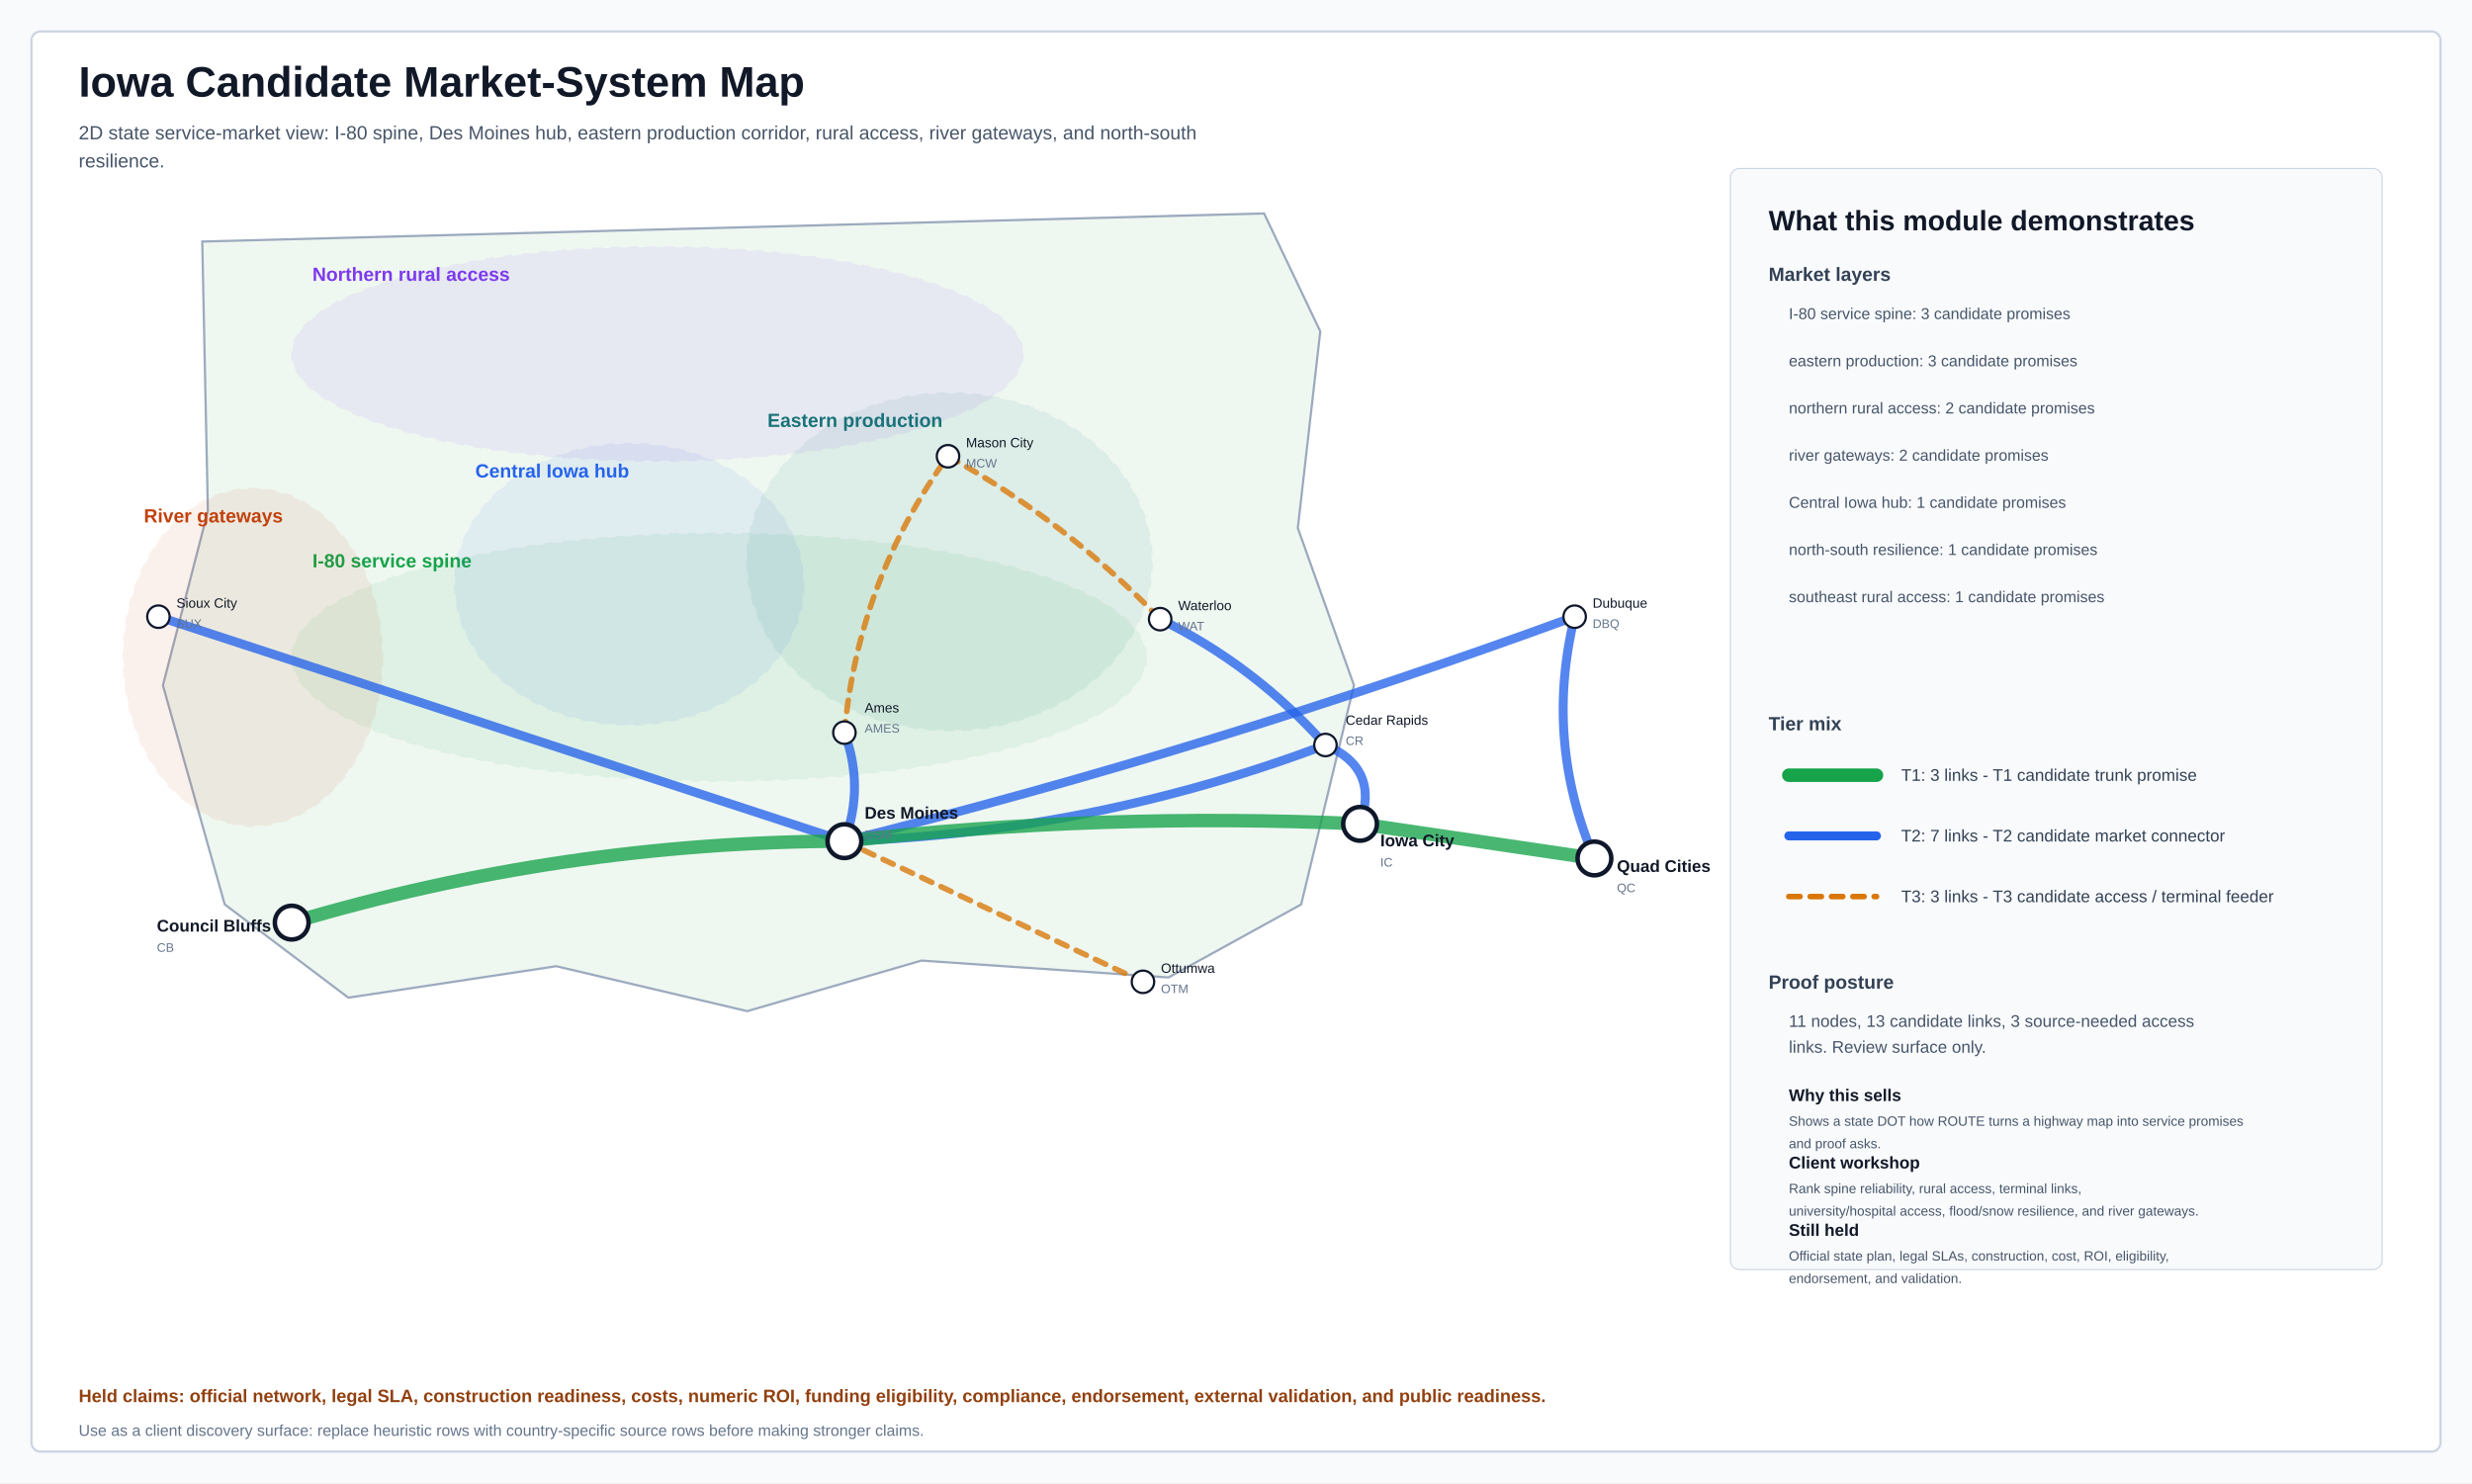
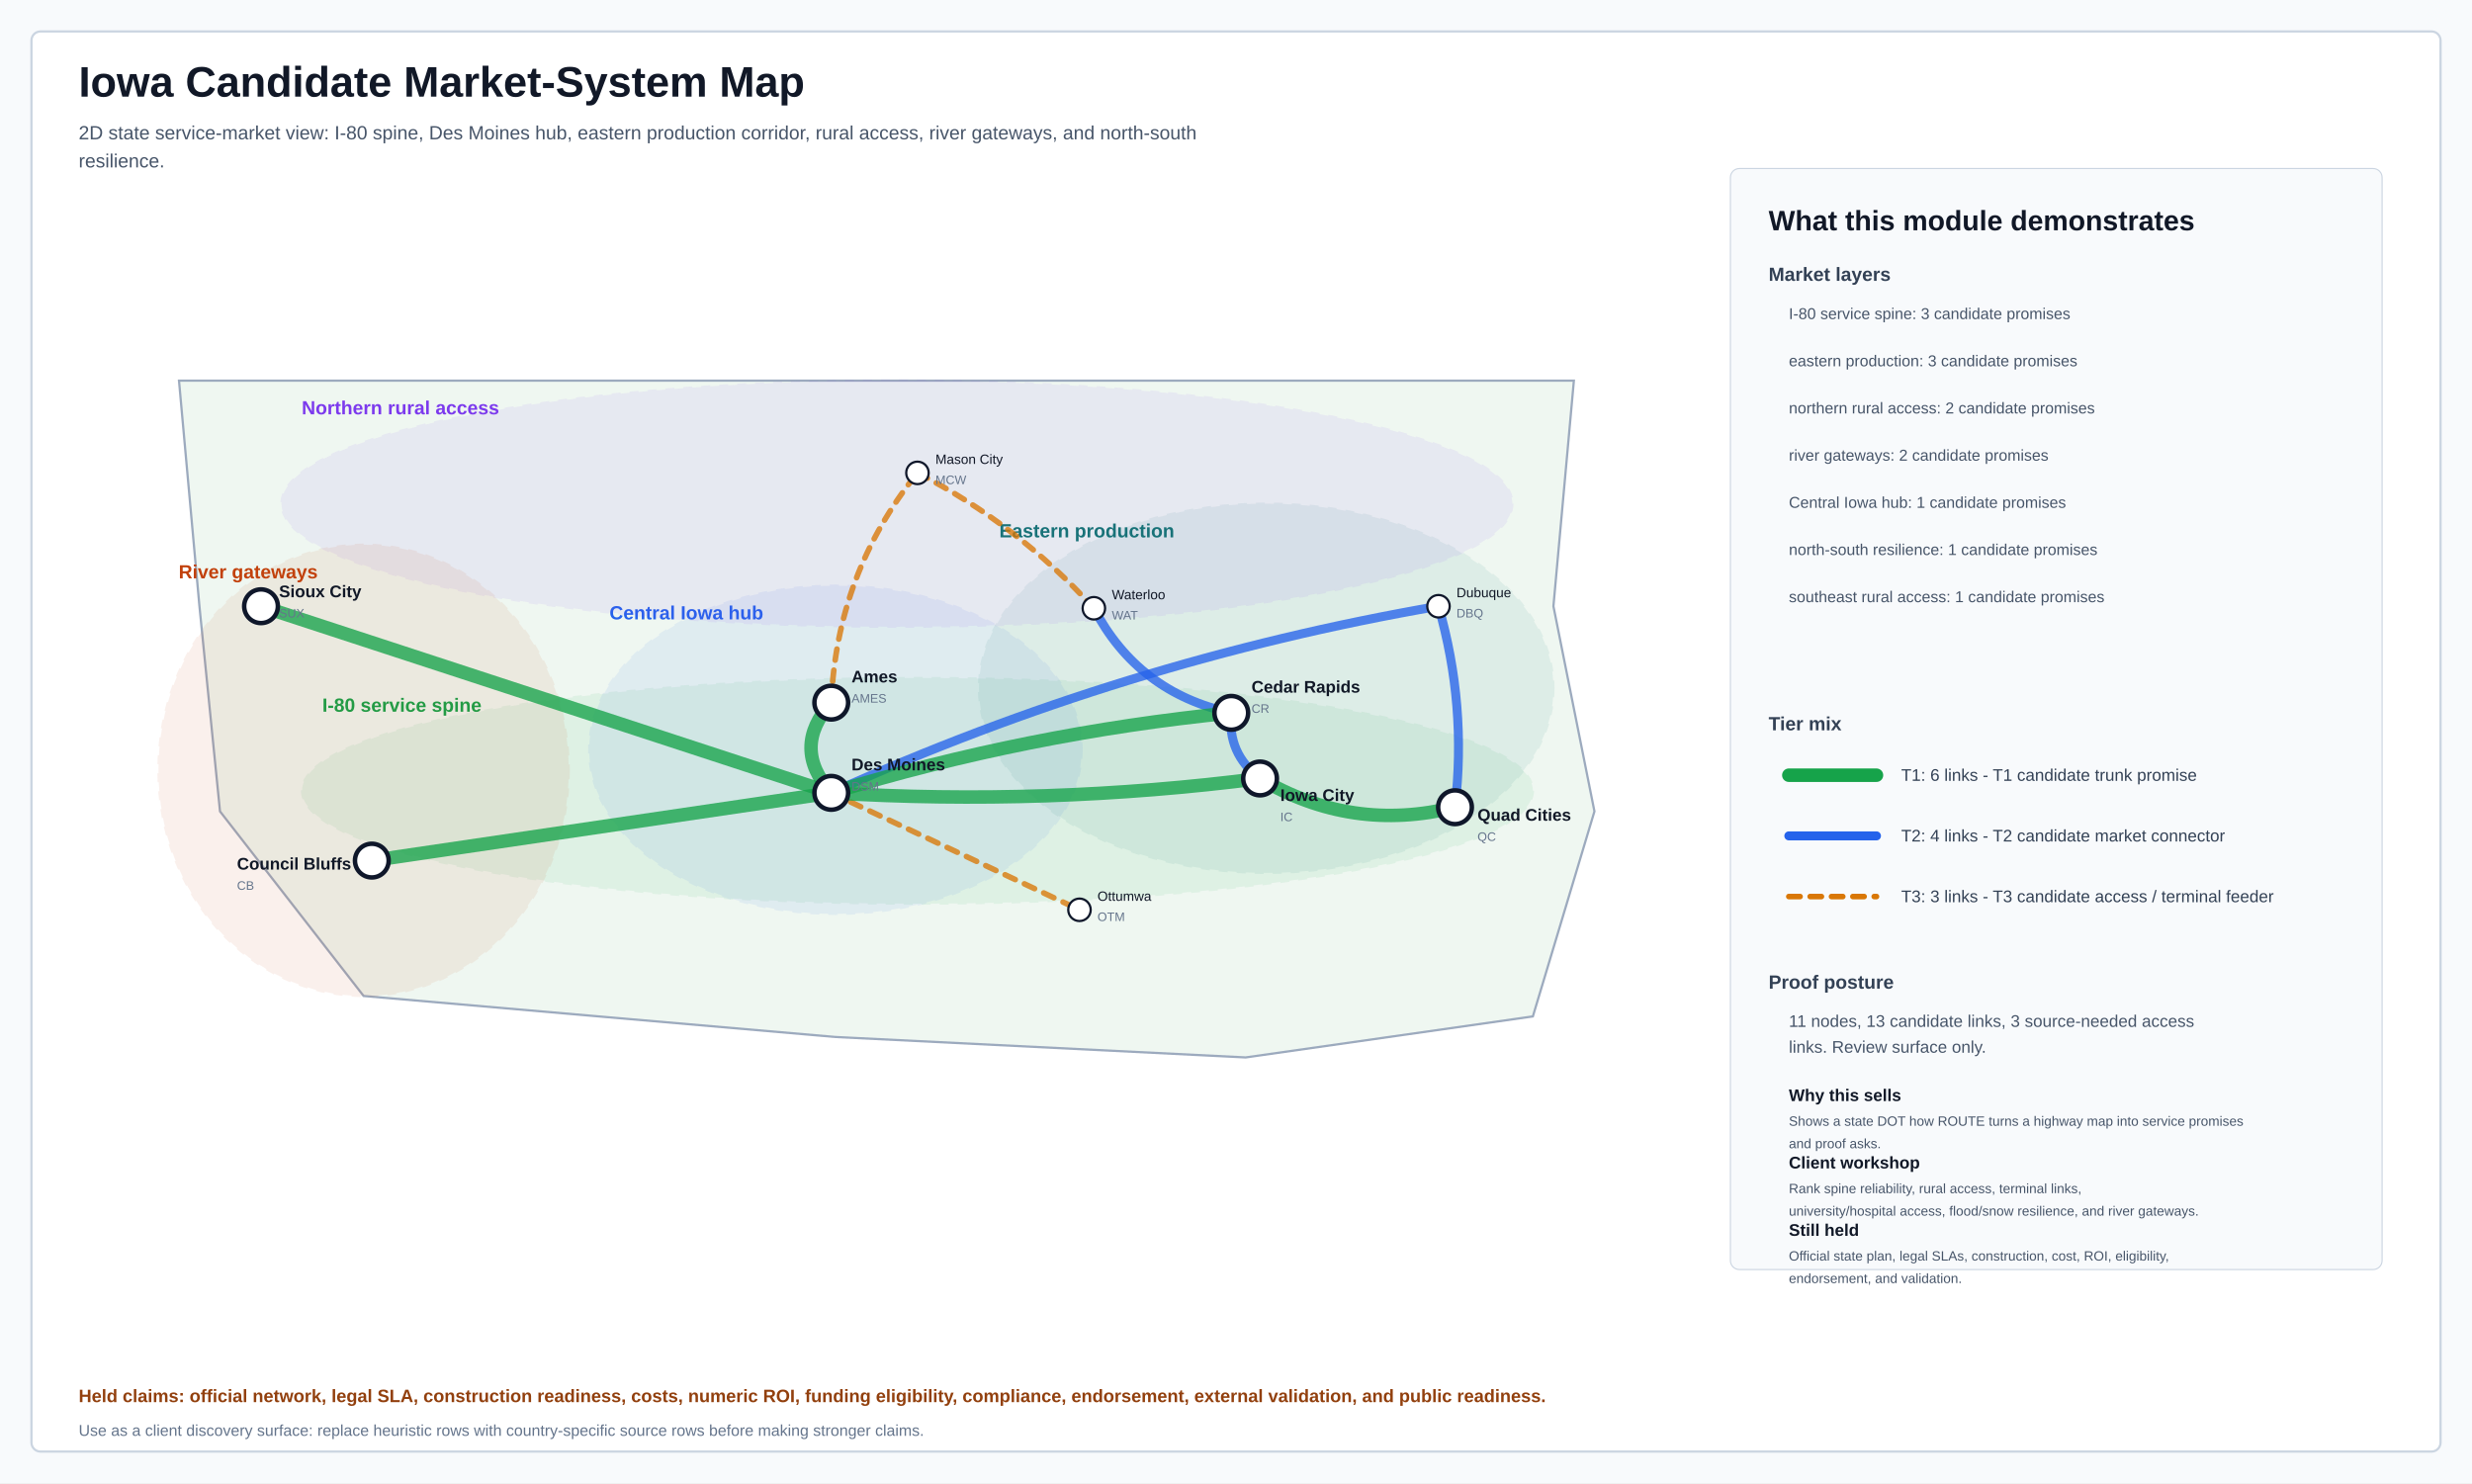
<svg xmlns="http://www.w3.org/2000/svg" viewBox="0 0 2200 1320" width="2200" height="1320">
  <rect width="2200" height="1320" fill="#f8fafc" />
  <rect x="28" y="28" width="2144" height="1264" rx="8" fill="#ffffff" stroke="#cbd5e1" stroke-width="2" />
  <text x="70.0" y="86.0" font-family="Segoe UI, Arial, sans-serif" font-size="38" font-weight="700" fill="#111827" text-anchor="start">Iowa Candidate Market-System Map</text>
  <text x="70.0" y="124.0" font-family="Segoe UI, Arial, sans-serif" font-size="17" font-weight="400" fill="#475569" text-anchor="start">2D state service-market view: I-80 spine, Des Moines hub, eastern production corridor, rural access, river gateways, and north-south</text>
  <text x="70.0" y="149.0" font-family="Segoe UI, Arial, sans-serif" font-size="17" font-weight="400" fill="#475569" text-anchor="start">resilience.</text>
-   <path d="M180 215 L1125 190 L1175 295 L1155 470 L1205 610 L1158 805 L1040 870 L820 855 L665 900 L495 860 L310 888 L200 805 L145 610 L185 455 Z" fill="#eef6f0" stroke="#94a3b8" stroke-width="2" opacity="0.92" />
-   <ellipse cx="640" cy="585" rx="380.0" ry="110.0" fill="#16a34a" opacity="0.08" stroke="#16a34a" stroke-width="2" stroke-dasharray="8 8" />
-   <text x="278.0" y="505.0" font-family="Segoe UI, Arial, sans-serif" font-size="17" font-weight="700" fill="#16a34a" text-anchor="start">I-80 service spine</text>
-   <ellipse cx="560" cy="520" rx="155.0" ry="125.0" fill="#2563eb" opacity="0.08" stroke="#2563eb" stroke-width="2" stroke-dasharray="8 8" />
-   <text x="423.0" y="425.0" font-family="Segoe UI, Arial, sans-serif" font-size="17" font-weight="700" fill="#2563eb" text-anchor="start">Central Iowa hub</text>
-   <ellipse cx="845" cy="500" rx="180.0" ry="150.0" fill="#0f766e" opacity="0.08" stroke="#0f766e" stroke-width="2" stroke-dasharray="8 8" />
-   <text x="683.0" y="380.0" font-family="Segoe UI, Arial, sans-serif" font-size="17" font-weight="700" fill="#0f766e" text-anchor="start">Eastern production</text>
-   <ellipse cx="585" cy="315" rx="325.0" ry="95.0" fill="#7c3aed" opacity="0.08" stroke="#7c3aed" stroke-width="2" stroke-dasharray="8 8" />
-   <text x="278.0" y="250.0" font-family="Segoe UI, Arial, sans-serif" font-size="17" font-weight="700" fill="#7c3aed" text-anchor="start">Northern rural access</text>
-   <ellipse cx="225" cy="585" rx="115.0" ry="150.0" fill="#c2410c" opacity="0.08" stroke="#c2410c" stroke-width="2" stroke-dasharray="8 8" />
-   <text x="128.0" y="465.0" font-family="Segoe UI, Arial, sans-serif" font-size="17" font-weight="700" fill="#c2410c" text-anchor="start">River gateways</text>
-   <path d="M751.5 652.1 Q763.9 516.5 843.7 406.1" fill="none" stroke="#d97706" stroke-width="5" stroke-linecap="round" opacity="0.78" stroke-dasharray="10 9" />
-   <path d="M843.7 406.1 Q949.1 464.3 1032.5 551.1" fill="none" stroke="#d97706" stroke-width="5" stroke-linecap="round" opacity="0.78" stroke-dasharray="10 9" />
-   <path d="M751.5 748.7 Q884.3 811.3 1017.2 873.9" fill="none" stroke="#d97706" stroke-width="5" stroke-linecap="round" opacity="0.78" stroke-dasharray="10 9" />
-   <path d="M751.5 748.7 Q769.5 700.4 751.5 652.1" fill="none" stroke="#2563eb" stroke-width="8" stroke-linecap="round" opacity="0.78" />
-   <path d="M751.5 748.7 Q972.6 741.2 1179.6 663.1" fill="none" stroke="#2563eb" stroke-width="8" stroke-linecap="round" opacity="0.78" />
-   <path d="M1179.6 663.1 Q1228.0 683.8 1210.4 733.3" fill="none" stroke="#2563eb" stroke-width="8" stroke-linecap="round" opacity="0.78" />
-   <path d="M1032.5 551.1 Q1117.0 592.7 1179.6 663.1" fill="none" stroke="#2563eb" stroke-width="8" stroke-linecap="round" opacity="0.78" />
-   <path d="M141.0 548.9 Q446.2 648.8 751.5 748.7" fill="none" stroke="#2563eb" stroke-width="8" stroke-linecap="round" opacity="0.78" />
-   <path d="M751.5 748.7 Q1081.7 666.0 1401.4 548.9" fill="none" stroke="#2563eb" stroke-width="8" stroke-linecap="round" opacity="0.78" />
-   <path d="M1401.4 548.9 Q1374.3 659.4 1419.0 764.1" fill="none" stroke="#2563eb" stroke-width="8" stroke-linecap="round" opacity="0.78" />
-   <path d="M259.6 821.2 Q500.3 749.3 751.5 748.7" fill="none" stroke="#16a34a" stroke-width="12" stroke-linecap="round" opacity="0.78" />
-   <path d="M751.5 748.7 Q980.3 723.0 1210.4 733.3" fill="none" stroke="#16a34a" stroke-width="12" stroke-linecap="round" opacity="0.78" />
-   <path d="M1210.4 733.3 Q1314.7 748.7 1419.0 764.1" fill="none" stroke="#16a34a" stroke-width="12" stroke-linecap="round" opacity="0.78" />
-   <circle cx="259.6" cy="821.2" r="15" fill="#ffffff" stroke="#0f172a" stroke-width="4" />
-   <text x="139.6" y="829.2" font-family="Segoe UI, Arial, sans-serif" font-size="15" font-weight="700" fill="#111827" text-anchor="start">Council Bluffs</text>
-   <text x="139.6" y="847.2" font-family="Segoe UI, Arial, sans-serif" font-size="11" font-weight="400" fill="#64748b" text-anchor="start">CB</text>
-   <circle cx="751.5" cy="748.7" r="15" fill="#ffffff" stroke="#0f172a" stroke-width="4" />
-   <text x="769.5" y="728.7" font-family="Segoe UI, Arial, sans-serif" font-size="15" font-weight="700" fill="#111827" text-anchor="start">Des Moines</text>
-   <text x="769.5" y="746.7" font-family="Segoe UI, Arial, sans-serif" font-size="11" font-weight="400" fill="#64748b" text-anchor="start">DSM</text>
-   <circle cx="1210.4" cy="733.3" r="15" fill="#ffffff" stroke="#0f172a" stroke-width="4" />
-   <text x="1228.4" y="753.3" font-family="Segoe UI, Arial, sans-serif" font-size="15" font-weight="700" fill="#111827" text-anchor="start">Iowa City</text>
-   <text x="1228.4" y="771.3" font-family="Segoe UI, Arial, sans-serif" font-size="11" font-weight="400" fill="#64748b" text-anchor="start">IC</text>
-   <circle cx="1419.0" cy="764.1" r="15" fill="#ffffff" stroke="#0f172a" stroke-width="4" />
-   <text x="1439.0" y="776.1" font-family="Segoe UI, Arial, sans-serif" font-size="15" font-weight="700" fill="#111827" text-anchor="start">Quad Cities</text>
-   <text x="1439.0" y="794.1" font-family="Segoe UI, Arial, sans-serif" font-size="11" font-weight="400" fill="#64748b" text-anchor="start">QC</text>
-   <circle cx="751.5" cy="652.1" r="10" fill="#ffffff" stroke="#0f172a" stroke-width="2" />
-   <text x="769.5" y="634.1" font-family="Segoe UI, Arial, sans-serif" font-size="12" font-weight="500" fill="#111827" text-anchor="start">Ames</text>
-   <text x="769.5" y="652.1" font-family="Segoe UI, Arial, sans-serif" font-size="11" font-weight="400" fill="#64748b" text-anchor="start">AMES</text>
-   <circle cx="843.7" cy="406.1" r="10" fill="#ffffff" stroke="#0f172a" stroke-width="2" />
-   <text x="859.7" y="398.1" font-family="Segoe UI, Arial, sans-serif" font-size="12" font-weight="500" fill="#111827" text-anchor="start">Mason City</text>
-   <text x="859.7" y="416.1" font-family="Segoe UI, Arial, sans-serif" font-size="11" font-weight="400" fill="#64748b" text-anchor="start">MCW</text>
-   <circle cx="1179.6" cy="663.1" r="10" fill="#ffffff" stroke="#0f172a" stroke-width="2" />
-   <text x="1197.6" y="645.1" font-family="Segoe UI, Arial, sans-serif" font-size="12" font-weight="500" fill="#111827" text-anchor="start">Cedar Rapids</text>
-   <text x="1197.6" y="663.1" font-family="Segoe UI, Arial, sans-serif" font-size="11" font-weight="400" fill="#64748b" text-anchor="start">CR</text>
-   <circle cx="1032.5" cy="551.1" r="10" fill="#ffffff" stroke="#0f172a" stroke-width="2" />
-   <text x="1048.5" y="543.1" font-family="Segoe UI, Arial, sans-serif" font-size="12" font-weight="500" fill="#111827" text-anchor="start">Waterloo</text>
-   <text x="1048.5" y="561.1" font-family="Segoe UI, Arial, sans-serif" font-size="11" font-weight="400" fill="#64748b" text-anchor="start">WAT</text>
-   <circle cx="141.0" cy="548.9" r="10" fill="#ffffff" stroke="#0f172a" stroke-width="2" />
-   <text x="157.0" y="540.9" font-family="Segoe UI, Arial, sans-serif" font-size="12" font-weight="500" fill="#111827" text-anchor="start">Sioux City</text>
-   <text x="157.0" y="558.9" font-family="Segoe UI, Arial, sans-serif" font-size="11" font-weight="400" fill="#64748b" text-anchor="start">SUX</text>
-   <circle cx="1017.2" cy="873.9" r="10" fill="#ffffff" stroke="#0f172a" stroke-width="2" />
-   <text x="1033.2" y="865.9" font-family="Segoe UI, Arial, sans-serif" font-size="12" font-weight="500" fill="#111827" text-anchor="start">Ottumwa</text>
-   <text x="1033.2" y="883.9" font-family="Segoe UI, Arial, sans-serif" font-size="11" font-weight="400" fill="#64748b" text-anchor="start">OTM</text>
-   <circle cx="1401.4" cy="548.9" r="10" fill="#ffffff" stroke="#0f172a" stroke-width="2" />
-   <text x="1417.4" y="540.9" font-family="Segoe UI, Arial, sans-serif" font-size="12" font-weight="500" fill="#111827" text-anchor="start">Dubuque</text>
-   <text x="1417.4" y="558.9" font-family="Segoe UI, Arial, sans-serif" font-size="11" font-weight="400" fill="#64748b" text-anchor="start">DBQ</text>
+   <path d="M159.3 338.8 L1400.7 338.8 L1382.5 539.6 L1419.0 722.2 L1364.2 904.7 L1108.6 941.2 L743.5 923.0 L323.6 886.5 L195.8 722.2 L177.5 539.6 Z" fill="#eef6f0" stroke="#94a3b8" stroke-width="2" opacity="0.92" />
+   <ellipse cx="816.514" cy="703.9" rx="547.714" ry="100.414" fill="#16a34a" opacity="0.08" stroke="#16a34a" stroke-width="2" stroke-dasharray="8 8" />
+   <text x="286.8" y="633.5" font-family="Segoe UI, Arial, sans-serif" font-size="17" font-weight="700" fill="#16a34a" text-anchor="start">I-80 service spine</text>
+   <ellipse cx="743.486" cy="667.386" rx="219.086" ry="146.057" fill="#2563eb" opacity="0.08" stroke="#2563eb" stroke-width="2" stroke-dasharray="8 8" />
+   <text x="542.4" y="551.3" font-family="Segoe UI, Arial, sans-serif" font-size="17" font-weight="700" fill="#2563eb" text-anchor="start">Central Iowa hub</text>
+   <ellipse cx="1126.886" cy="612.614" rx="255.6" ry="164.314" fill="#0f766e" opacity="0.08" stroke="#0f766e" stroke-width="2" stroke-dasharray="8 8" />
+   <text x="889.3" y="478.3" font-family="Segoe UI, Arial, sans-serif" font-size="17" font-weight="700" fill="#0f766e" text-anchor="start">Eastern production</text>
+   <ellipse cx="798.257" cy="448.3" rx="547.714" ry="109.543" fill="#7c3aed" opacity="0.08" stroke="#7c3aed" stroke-width="2" stroke-dasharray="8 8" />
+   <text x="268.5" y="368.8" font-family="Segoe UI, Arial, sans-serif" font-size="17" font-weight="700" fill="#7c3aed" text-anchor="start">Northern rural access</text>
+   <ellipse cx="323.571" cy="685.643" rx="182.571" ry="200.829" fill="#c2410c" opacity="0.08" stroke="#c2410c" stroke-width="2" stroke-dasharray="8 8" />
+   <text x="159.0" y="514.8" font-family="Segoe UI, Arial, sans-serif" font-size="17" font-weight="700" fill="#c2410c" text-anchor="start">River gateways</text>
+   <path d="M739.8 625.4 Q744.5 510.5 816.5 420.9" fill="none" stroke="#d97706" stroke-width="5" stroke-linecap="round" opacity="0.78" stroke-dasharray="10 9" />
+   <path d="M816.5 420.9 Q906.0 466.9 973.5 541.4" fill="none" stroke="#d97706" stroke-width="5" stroke-linecap="round" opacity="0.78" stroke-dasharray="10 9" />
+   <path d="M739.8 705.7 Q850.3 757.8 960.7 809.8" fill="none" stroke="#d97706" stroke-width="5" stroke-linecap="round" opacity="0.78" stroke-dasharray="10 9" />
+   <path d="M1095.8 634.5 Q1092.1 670.9 1121.4 692.9" fill="none" stroke="#2563eb" stroke-width="8" stroke-linecap="round" opacity="0.78" />
+   <path d="M973.5 541.4 Q1012.9 616.6 1095.8 634.5" fill="none" stroke="#2563eb" stroke-width="8" stroke-linecap="round" opacity="0.78" />
+   <path d="M739.8 705.7 Q999.5 588.2 1280.2 539.6" fill="none" stroke="#2563eb" stroke-width="8" stroke-linecap="round" opacity="0.78" />
+   <path d="M1280.2 539.6 Q1305.5 627.6 1294.9 718.5" fill="none" stroke="#2563eb" stroke-width="8" stroke-linecap="round" opacity="0.78" />
+   <path d="M330.9 766.0 Q535.4 735.8 739.8 705.7" fill="none" stroke="#16a34a" stroke-width="12" stroke-linecap="round" opacity="0.78" />
+   <path d="M739.8 705.7 Q931.2 717.3 1121.4 692.9" fill="none" stroke="#16a34a" stroke-width="12" stroke-linecap="round" opacity="0.78" />
+   <path d="M1121.4 692.9 Q1202.9 741.3 1294.9 718.5" fill="none" stroke="#16a34a" stroke-width="12" stroke-linecap="round" opacity="0.78" />
+   <path d="M739.8 705.7 Q703.8 665.6 739.8 625.4" fill="none" stroke="#16a34a" stroke-width="12" stroke-linecap="round" opacity="0.78" />
+   <path d="M739.8 705.7 Q914.3 652.5 1095.8 634.5" fill="none" stroke="#16a34a" stroke-width="12" stroke-linecap="round" opacity="0.78" />
+   <path d="M232.3 539.6 Q486.1 622.7 739.8 705.7" fill="none" stroke="#16a34a" stroke-width="12" stroke-linecap="round" opacity="0.78" />
+   <circle cx="330.9" cy="766.0" r="15" fill="#ffffff" stroke="#0f172a" stroke-width="4" />
+   <text x="210.9" y="774.0" font-family="Segoe UI, Arial, sans-serif" font-size="15" font-weight="700" fill="#111827" text-anchor="start">Council Bluffs</text>
+   <text x="210.9" y="792.0" font-family="Segoe UI, Arial, sans-serif" font-size="11" font-weight="400" fill="#64748b" text-anchor="start">CB</text>
+   <circle cx="739.8" cy="705.7" r="15" fill="#ffffff" stroke="#0f172a" stroke-width="4" />
+   <text x="757.8" y="685.7" font-family="Segoe UI, Arial, sans-serif" font-size="15" font-weight="700" fill="#111827" text-anchor="start">Des Moines</text>
+   <text x="757.8" y="703.7" font-family="Segoe UI, Arial, sans-serif" font-size="11" font-weight="400" fill="#64748b" text-anchor="start">DSM</text>
+   <circle cx="1121.4" cy="692.9" r="15" fill="#ffffff" stroke="#0f172a" stroke-width="4" />
+   <text x="1139.4" y="712.9" font-family="Segoe UI, Arial, sans-serif" font-size="15" font-weight="700" fill="#111827" text-anchor="start">Iowa City</text>
+   <text x="1139.4" y="730.9" font-family="Segoe UI, Arial, sans-serif" font-size="11" font-weight="400" fill="#64748b" text-anchor="start">IC</text>
+   <circle cx="1294.9" cy="718.5" r="15" fill="#ffffff" stroke="#0f172a" stroke-width="4" />
+   <text x="1314.9" y="730.5" font-family="Segoe UI, Arial, sans-serif" font-size="15" font-weight="700" fill="#111827" text-anchor="start">Quad Cities</text>
+   <text x="1314.9" y="748.5" font-family="Segoe UI, Arial, sans-serif" font-size="11" font-weight="400" fill="#64748b" text-anchor="start">QC</text>
+   <circle cx="739.8" cy="625.4" r="15" fill="#ffffff" stroke="#0f172a" stroke-width="4" />
+   <text x="757.8" y="607.4" font-family="Segoe UI, Arial, sans-serif" font-size="15" font-weight="700" fill="#111827" text-anchor="start">Ames</text>
+   <text x="757.8" y="625.4" font-family="Segoe UI, Arial, sans-serif" font-size="11" font-weight="400" fill="#64748b" text-anchor="start">AMES</text>
+   <circle cx="816.5" cy="420.9" r="10" fill="#ffffff" stroke="#0f172a" stroke-width="2" />
+   <text x="832.5" y="412.9" font-family="Segoe UI, Arial, sans-serif" font-size="12" font-weight="500" fill="#111827" text-anchor="start">Mason City</text>
+   <text x="832.5" y="430.9" font-family="Segoe UI, Arial, sans-serif" font-size="11" font-weight="400" fill="#64748b" text-anchor="start">MCW</text>
+   <circle cx="1095.8" cy="634.5" r="15" fill="#ffffff" stroke="#0f172a" stroke-width="4" />
+   <text x="1113.8" y="616.5" font-family="Segoe UI, Arial, sans-serif" font-size="15" font-weight="700" fill="#111827" text-anchor="start">Cedar Rapids</text>
+   <text x="1113.8" y="634.5" font-family="Segoe UI, Arial, sans-serif" font-size="11" font-weight="400" fill="#64748b" text-anchor="start">CR</text>
+   <circle cx="973.5" cy="541.4" r="10" fill="#ffffff" stroke="#0f172a" stroke-width="2" />
+   <text x="989.5" y="533.4" font-family="Segoe UI, Arial, sans-serif" font-size="12" font-weight="500" fill="#111827" text-anchor="start">Waterloo</text>
+   <text x="989.5" y="551.4" font-family="Segoe UI, Arial, sans-serif" font-size="11" font-weight="400" fill="#64748b" text-anchor="start">WAT</text>
+   <circle cx="232.3" cy="539.6" r="15" fill="#ffffff" stroke="#0f172a" stroke-width="4" />
+   <text x="248.3" y="531.6" font-family="Segoe UI, Arial, sans-serif" font-size="15" font-weight="700" fill="#111827" text-anchor="start">Sioux City</text>
+   <text x="248.3" y="549.6" font-family="Segoe UI, Arial, sans-serif" font-size="11" font-weight="400" fill="#64748b" text-anchor="start">SUX</text>
+   <circle cx="960.7" cy="809.8" r="10" fill="#ffffff" stroke="#0f172a" stroke-width="2" />
+   <text x="976.7" y="801.8" font-family="Segoe UI, Arial, sans-serif" font-size="12" font-weight="500" fill="#111827" text-anchor="start">Ottumwa</text>
+   <text x="976.7" y="819.8" font-family="Segoe UI, Arial, sans-serif" font-size="11" font-weight="400" fill="#64748b" text-anchor="start">OTM</text>
+   <circle cx="1280.2" cy="539.6" r="10" fill="#ffffff" stroke="#0f172a" stroke-width="2" />
+   <text x="1296.2" y="531.6" font-family="Segoe UI, Arial, sans-serif" font-size="12" font-weight="500" fill="#111827" text-anchor="start">Dubuque</text>
+   <text x="1296.2" y="549.6" font-family="Segoe UI, Arial, sans-serif" font-size="11" font-weight="400" fill="#64748b" text-anchor="start">DBQ</text>
  <rect x="1540" y="150" width="580" height="980" rx="8" fill="#f8fafc" stroke="#cbd5e1" />
  <text x="1574.0" y="205.0" font-family="Segoe UI, Arial, sans-serif" font-size="25" font-weight="700" fill="#111827" text-anchor="start">What this module demonstrates</text>
  <text x="1574.0" y="250.0" font-family="Segoe UI, Arial, sans-serif" font-size="17" font-weight="700" fill="#334155" text-anchor="start">Market layers</text>
  <text x="1592.0" y="284.0" font-family="Segoe UI, Arial, sans-serif" font-size="14" font-weight="400" fill="#475569" text-anchor="start">I-80 service spine: 3 candidate promises</text>
  <text x="1592.0" y="326.0" font-family="Segoe UI, Arial, sans-serif" font-size="14" font-weight="400" fill="#475569" text-anchor="start">eastern production: 3 candidate promises</text>
  <text x="1592.0" y="368.0" font-family="Segoe UI, Arial, sans-serif" font-size="14" font-weight="400" fill="#475569" text-anchor="start">northern rural access: 2 candidate promises</text>
  <text x="1592.0" y="410.0" font-family="Segoe UI, Arial, sans-serif" font-size="14" font-weight="400" fill="#475569" text-anchor="start">river gateways: 2 candidate promises</text>
  <text x="1592.0" y="452.0" font-family="Segoe UI, Arial, sans-serif" font-size="14" font-weight="400" fill="#475569" text-anchor="start">Central Iowa hub: 1 candidate promises</text>
  <text x="1592.0" y="494.0" font-family="Segoe UI, Arial, sans-serif" font-size="14" font-weight="400" fill="#475569" text-anchor="start">north-south resilience: 1 candidate promises</text>
  <text x="1592.0" y="536.0" font-family="Segoe UI, Arial, sans-serif" font-size="14" font-weight="400" fill="#475569" text-anchor="start">southeast rural access: 1 candidate promises</text>
  <text x="1574.0" y="650.0" font-family="Segoe UI, Arial, sans-serif" font-size="17" font-weight="700" fill="#334155" text-anchor="start">Tier mix</text>
  <line x1="1592" y1="690" x2="1670" y2="690" stroke="#16a34a" stroke-width="12" stroke-linecap="round" />
-   <text x="1692.0" y="695.0" font-family="Segoe UI, Arial, sans-serif" font-size="15" font-weight="400" fill="#334155" text-anchor="start">T1: 3 links - T1 candidate trunk promise</text>
+   <text x="1692.0" y="695.0" font-family="Segoe UI, Arial, sans-serif" font-size="15" font-weight="400" fill="#334155" text-anchor="start">T1: 6 links - T1 candidate trunk promise</text>
  <line x1="1592" y1="744" x2="1670" y2="744" stroke="#2563eb" stroke-width="8" stroke-linecap="round" />
-   <text x="1692.0" y="749.0" font-family="Segoe UI, Arial, sans-serif" font-size="15" font-weight="400" fill="#334155" text-anchor="start">T2: 7 links - T2 candidate market connector</text>
+   <text x="1692.0" y="749.0" font-family="Segoe UI, Arial, sans-serif" font-size="15" font-weight="400" fill="#334155" text-anchor="start">T2: 4 links - T2 candidate market connector</text>
  <line x1="1592" y1="798" x2="1670" y2="798" stroke="#d97706" stroke-width="5" stroke-linecap="round" stroke-dasharray="10 9" />
  <text x="1692.0" y="803.0" font-family="Segoe UI, Arial, sans-serif" font-size="15" font-weight="400" fill="#334155" text-anchor="start">T3: 3 links - T3 candidate access / terminal feeder</text>
  <text x="1574.0" y="880.0" font-family="Segoe UI, Arial, sans-serif" font-size="17" font-weight="700" fill="#334155" text-anchor="start">Proof posture</text>
  <text x="1592.0" y="914.0" font-family="Segoe UI, Arial, sans-serif" font-size="15" font-weight="400" fill="#475569" text-anchor="start">11 nodes, 13 candidate links, 3 source-needed access</text>
  <text x="1592.0" y="937.0" font-family="Segoe UI, Arial, sans-serif" font-size="15" font-weight="400" fill="#475569" text-anchor="start">links. Review surface only.</text>
  <text x="1592.0" y="980.0" font-family="Segoe UI, Arial, sans-serif" font-size="15" font-weight="700" fill="#111827" text-anchor="start">Why this sells</text>
  <text x="1592.0" y="1002.0" font-family="Segoe UI, Arial, sans-serif" font-size="12" font-weight="400" fill="#475569" text-anchor="start">Shows a state DOT how ROUTE turns a highway map into service promises</text>
  <text x="1592.0" y="1022.0" font-family="Segoe UI, Arial, sans-serif" font-size="12" font-weight="400" fill="#475569" text-anchor="start">and proof asks.</text>
  <text x="1592.0" y="1040.0" font-family="Segoe UI, Arial, sans-serif" font-size="15" font-weight="700" fill="#111827" text-anchor="start">Client workshop</text>
  <text x="1592.0" y="1062.0" font-family="Segoe UI, Arial, sans-serif" font-size="12" font-weight="400" fill="#475569" text-anchor="start">Rank spine reliability, rural access, terminal links,</text>
  <text x="1592.0" y="1082.0" font-family="Segoe UI, Arial, sans-serif" font-size="12" font-weight="400" fill="#475569" text-anchor="start">university/hospital access, flood/snow resilience, and river gateways.</text>
  <text x="1592.0" y="1100.0" font-family="Segoe UI, Arial, sans-serif" font-size="15" font-weight="700" fill="#111827" text-anchor="start">Still held</text>
  <text x="1592.0" y="1122.0" font-family="Segoe UI, Arial, sans-serif" font-size="12" font-weight="400" fill="#475569" text-anchor="start">Official state plan, legal SLAs, construction, cost, ROI, eligibility,</text>
  <text x="1592.0" y="1142.0" font-family="Segoe UI, Arial, sans-serif" font-size="12" font-weight="400" fill="#475569" text-anchor="start">endorsement, and validation.</text>
  <text x="70.0" y="1248.0" font-family="Segoe UI, Arial, sans-serif" font-size="16" font-weight="700" fill="#92400e" text-anchor="start">Held claims: official network, legal SLA, construction readiness, costs, numeric ROI, funding eligibility, compliance, endorsement, external validation, and public readiness.</text>
  <text x="70.0" y="1278.0" font-family="Segoe UI, Arial, sans-serif" font-size="14" font-weight="400" fill="#64748b" text-anchor="start">Use as a client discovery surface: replace heuristic rows with country-specific source rows before making stronger claims.</text>
</svg>
